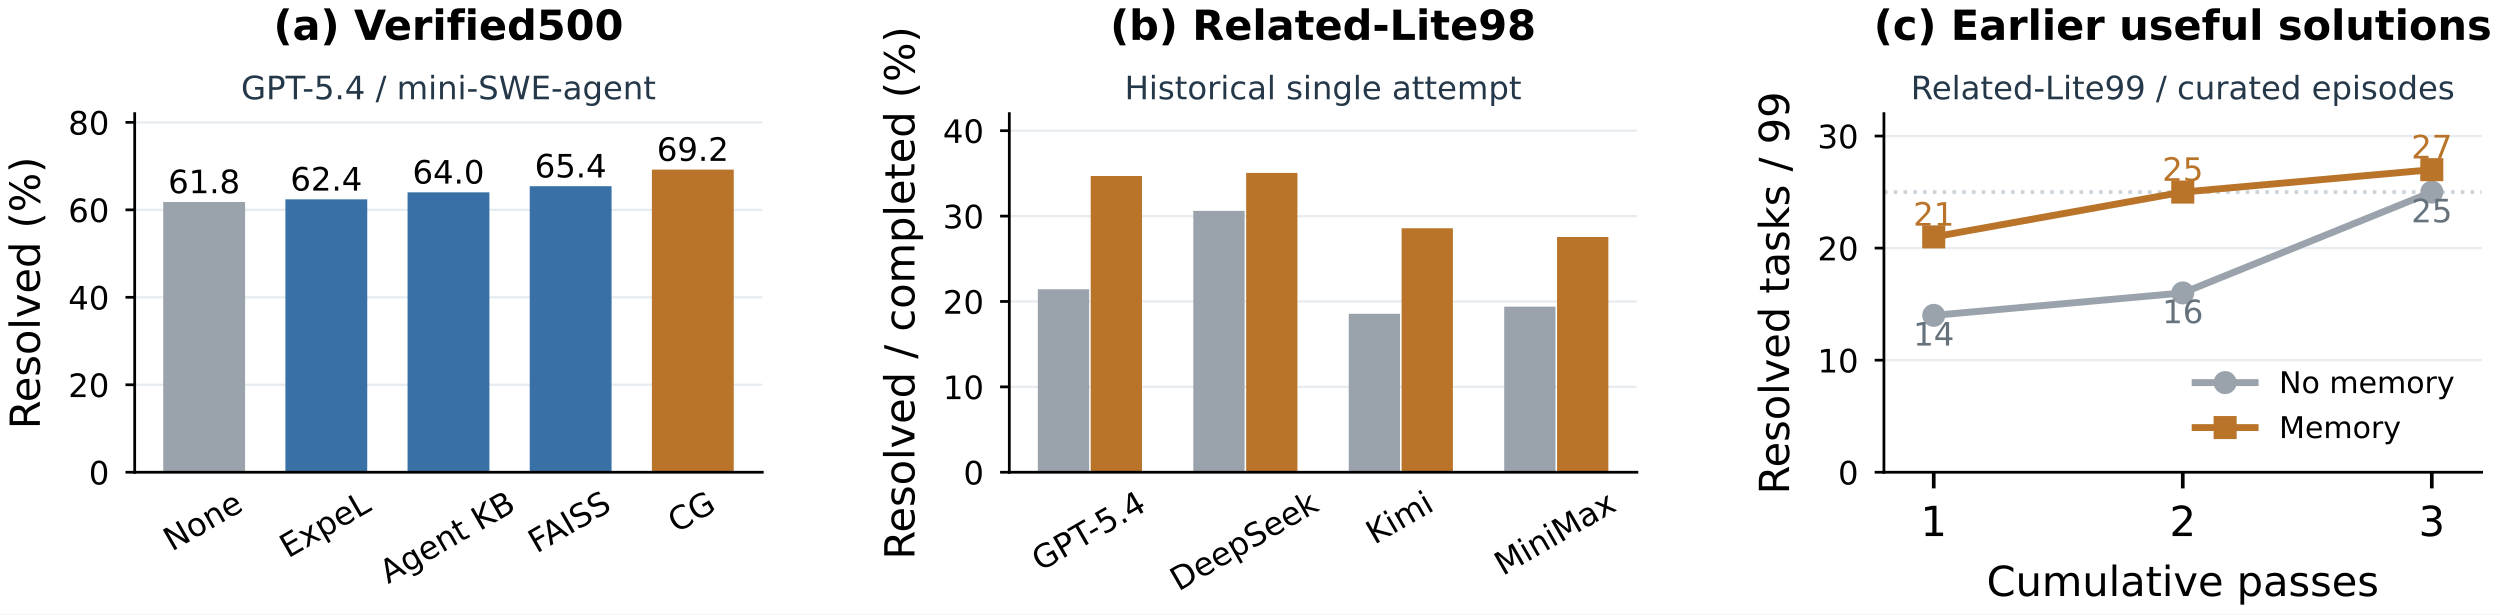
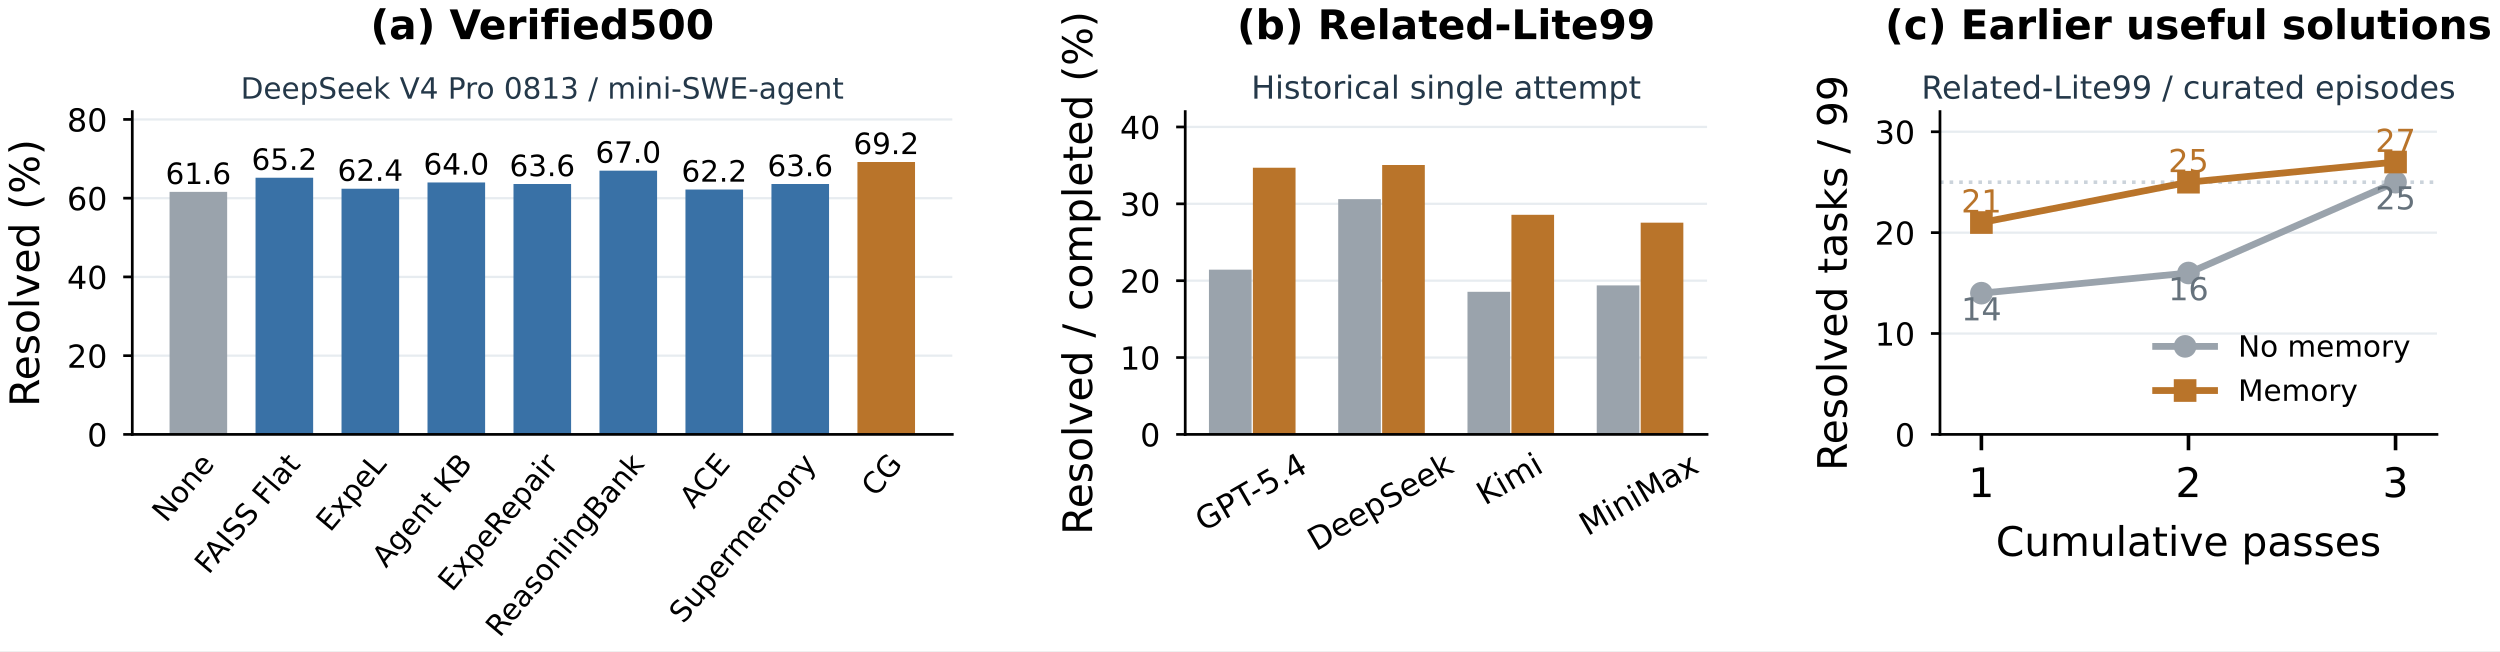
- <svg xmlns="http://www.w3.org/2000/svg" xmlns:xlink="http://www.w3.org/1999/xlink" width="542.092pt" height="133.199pt" viewBox="0 0 542.092 133.199" version="1.1">
+ <svg xmlns="http://www.w3.org/2000/svg" xmlns:xlink="http://www.w3.org/1999/xlink" width="552.022pt" height="143.752pt" viewBox="0 0 552.022 143.752" version="1.1">
  <defs>
    <style type="text/css">*{stroke-linejoin: round; stroke-linecap: butt}</style>
  </defs>
  <g id="figure_1">
    <g id="patch_1">
-       <path d="M 0 133.199  L 542.092 133.199  L 542.092 0  L 0 0  z " style="fill: #ffffff" />
+       <path d="M 0 143.752 L 552.022 143.752 L 552.022 0 L 0 0 z " style="fill: #ffffff" />
    </g>
    <g id="axes_1">
      <g id="patch_2">
-         <path d="M 29.208 102.399  L 165.288 102.399  L 165.288 24.639  L 29.208 24.639  z " style="fill: #ffffff" />
+         <path d="M 29.208 95.919 L 210.277 95.919 L 210.277 24.639 L 29.208 24.639 z " style="fill: #ffffff" />
      </g>
      <g id="matplotlib.axis_1">
        <g id="xtick_1">
          <g id="line2d_1" />
          <g id="text_1">
-             <text style="font-size: 7px; font-family: 'DejaVu Sans'" transform="translate(37.26874 119.6361) rotate(-30)">None</text>
+             <text style="font-size: 6.5px; font-family: 'DejaVu Sans'; text-anchor: end" x="47.582" y="102.593" transform="rotate(-50 47.58202 102.593)">None</text>
          </g>
        </g>
        <g id="xtick_2">
          <g id="line2d_2" />
          <g id="text_2">
-             <text style="font-size: 7px; font-family: 'DejaVu Sans'" transform="translate(62.4797 121.1133) rotate(-30)">ExpeL</text>
+             <text style="font-size: 6.5px; font-family: 'DejaVu Sans'; text-anchor: end" x="66.568" y="102.593" transform="rotate(-50 66.56838 102.5933)">FAISS Flat</text>
          </g>
        </g>
        <g id="xtick_3">
          <g id="line2d_3" />
          <g id="text_3">
-             <text style="font-size: 7px; font-family: 'DejaVu Sans'" transform="translate(84.1547 126.6733) rotate(-30)">Agent KB</text>
+             <text style="font-size: 6.5px; font-family: 'DejaVu Sans'; text-anchor: end" x="85.554" y="102.593" transform="rotate(-50 85.55397 102.593)">ExpeL</text>
          </g>
        </g>
        <g id="xtick_4">
          <g id="line2d_4" />
          <g id="text_4">
-             <text style="font-size: 7px; font-family: 'DejaVu Sans'" transform="translate(116.366 120.0671) rotate(-30)">FAISS</text>
+             <text style="font-size: 6.5px; font-family: 'DejaVu Sans'; text-anchor: end" x="104.54" y="102.593" transform="rotate(-50 104.5399 102.593)">Agent KB</text>
          </g>
        </g>
        <g id="xtick_5">
          <g id="line2d_5" />
          <g id="text_5">
-             <text style="font-size: 7px; font-family: 'DejaVu Sans'" transform="translate(146.6725 115.6604) rotate(-30)">CG</text>
+             <text style="font-size: 6.5px; font-family: 'DejaVu Sans'; text-anchor: end" x="123.526" y="102.593" transform="rotate(-50 123.5263 102.5933)">ExpeRepair</text>
+           </g>
+         </g>
+         <g id="xtick_6">
+           <g id="line2d_6" />
+           <g id="text_6">
+             <text style="font-size: 6.5px; font-family: 'DejaVu Sans'; text-anchor: end" x="142.512" y="102.593" transform="rotate(-50 142.5123 102.5933)">ReasoningBank</text>
+           </g>
+         </g>
+         <g id="xtick_7">
+           <g id="line2d_7" />
+           <g id="text_7">
+             <text style="font-size: 6.5px; font-family: 'DejaVu Sans'; text-anchor: end" x="161.498" y="102.593" transform="rotate(-50 161.4979 102.593)">ACE</text>
+           </g>
+         </g>
+         <g id="xtick_8">
+           <g id="line2d_8" />
+           <g id="text_8">
+             <text style="font-size: 6.5px; font-family: 'DejaVu Sans'; text-anchor: end" x="180.484" y="102.593" transform="rotate(-50 180.4838 102.593)">Supermemory</text>
+           </g>
+         </g>
+         <g id="xtick_9">
+           <g id="line2d_9" />
+           <g id="text_9">
+             <text style="font-size: 6.5px; font-family: 'DejaVu Sans'; text-anchor: end" x="199.47" y="102.593" transform="rotate(-50 199.4698 102.593)">CG</text>
          </g>
        </g>
      </g>
      <g id="matplotlib.axis_2">
        <g id="ytick_1">
-           <g id="line2d_6">
-             <path d="M 29.208 102.399  L 165.288 102.399  " clip-path="url(#p8de92231db)" style="fill: none; stroke: #e7ecf0; stroke-width: 0.5; stroke-linecap: square" />
-           </g>
-           <g id="line2d_7">
+           <g id="line2d_10">
+             <path d="M 29.208 95.919 L 210.277 95.919 " clip-path="url(#pbbd4549063)" style="fill: none; stroke: #e7ecf0; stroke-width: 0.5; stroke-linecap: square" />
+           </g>
+           <g id="line2d_11">
            <defs>
-               <path id="m5f942a6360" d="M 0 0  L -2 0  " style="stroke: #000000; stroke-width: 0.6" />
+               <path id="m89f60341a4" d="M 0 0 L -2 0 " style="stroke: #000000; stroke-width: 0.6" />
            </defs>
            <g>
-               <use xlink:href="#m5f942a6360" x="29.208" y="102.399" style="stroke: #000000; stroke-width: 0.6" />
-             </g>
-           </g>
-           <g id="text_6">
-             <text style="font-size: 7px; font-family: 'DejaVu Sans'; text-anchor: end" x="23.708" y="105.058" transform="rotate(-0 23.7082 105.0578)">0</text>
+               <use xlink:href="#m89f60341a4" x="29.208" y="95.919" style="stroke: #000000; stroke-width: 0.6" />
+             </g>
+           </g>
+           <g id="text_10">
+             <text style="font-size: 7px; font-family: 'DejaVu Sans'; text-anchor: end" x="23.708" y="98.578" transform="rotate(-0 23.7082 98.57777)">0</text>
          </g>
        </g>
        <g id="ytick_2">
-           <g id="line2d_8">
-             <path d="M 29.208 83.433  L 165.288 83.433  " clip-path="url(#p8de92231db)" style="fill: none; stroke: #e7ecf0; stroke-width: 0.5; stroke-linecap: square" />
-           </g>
-           <g id="line2d_9">
-             <g>
-               <use xlink:href="#m5f942a6360" x="29.208" y="83.433" style="stroke: #000000; stroke-width: 0.6" />
-             </g>
-           </g>
-           <g id="text_7">
-             <text style="font-size: 7px; font-family: 'DejaVu Sans'; text-anchor: end" x="23.708" y="86.092" transform="rotate(-0 23.7082 86.09192)">20</text>
+           <g id="line2d_12">
+             <path d="M 29.208 78.533 L 210.277 78.533 " clip-path="url(#pbbd4549063)" style="fill: none; stroke: #e7ecf0; stroke-width: 0.5; stroke-linecap: square" />
+           </g>
+           <g id="line2d_13">
+             <g>
+               <use xlink:href="#m89f60341a4" x="29.208" y="78.533" style="stroke: #000000; stroke-width: 0.6" />
+             </g>
+           </g>
+           <g id="text_11">
+             <text style="font-size: 7px; font-family: 'DejaVu Sans'; text-anchor: end" x="23.708" y="81.192" transform="rotate(-0 23.7082 81.19241)">20</text>
          </g>
        </g>
        <g id="ytick_3">
-           <g id="line2d_10">
-             <path d="M 29.208 64.467  L 165.288 64.467  " clip-path="url(#p8de92231db)" style="fill: none; stroke: #e7ecf0; stroke-width: 0.5; stroke-linecap: square" />
-           </g>
-           <g id="line2d_11">
-             <g>
-               <use xlink:href="#m5f942a6360" x="29.208" y="64.467" style="stroke: #000000; stroke-width: 0.6" />
-             </g>
-           </g>
-           <g id="text_8">
-             <text style="font-size: 7px; font-family: 'DejaVu Sans'; text-anchor: end" x="23.708" y="67.126" transform="rotate(-0 23.7082 67.12607)">40</text>
+           <g id="line2d_14">
+             <path d="M 29.208 61.148 L 210.277 61.148 " clip-path="url(#pbbd4549063)" style="fill: none; stroke: #e7ecf0; stroke-width: 0.5; stroke-linecap: square" />
+           </g>
+           <g id="line2d_15">
+             <g>
+               <use xlink:href="#m89f60341a4" x="29.208" y="61.148" style="stroke: #000000; stroke-width: 0.6" />
+             </g>
+           </g>
+           <g id="text_12">
+             <text style="font-size: 7px; font-family: 'DejaVu Sans'; text-anchor: end" x="23.708" y="63.807" transform="rotate(-0 23.7082 63.80704)">40</text>
          </g>
        </g>
        <g id="ytick_4">
-           <g id="line2d_12">
-             <path d="M 29.208 45.501  L 165.288 45.501  " clip-path="url(#p8de92231db)" style="fill: none; stroke: #e7ecf0; stroke-width: 0.5; stroke-linecap: square" />
-           </g>
-           <g id="line2d_13">
-             <g>
-               <use xlink:href="#m5f942a6360" x="29.208" y="45.501" style="stroke: #000000; stroke-width: 0.6" />
-             </g>
-           </g>
-           <g id="text_9">
-             <text style="font-size: 7px; font-family: 'DejaVu Sans'; text-anchor: end" x="23.708" y="48.16" transform="rotate(-0 23.7082 48.16021)">60</text>
+           <g id="line2d_16">
+             <path d="M 29.208 43.762 L 210.277 43.762 " clip-path="url(#pbbd4549063)" style="fill: none; stroke: #e7ecf0; stroke-width: 0.5; stroke-linecap: square" />
+           </g>
+           <g id="line2d_17">
+             <g>
+               <use xlink:href="#m89f60341a4" x="29.208" y="43.762" style="stroke: #000000; stroke-width: 0.6" />
+             </g>
+           </g>
+           <g id="text_13">
+             <text style="font-size: 7px; font-family: 'DejaVu Sans'; text-anchor: end" x="23.708" y="46.422" transform="rotate(-0 23.7082 46.42168)">60</text>
          </g>
        </g>
        <g id="ytick_5">
-           <g id="line2d_14">
-             <path d="M 29.208 26.535  L 165.288 26.535  " clip-path="url(#p8de92231db)" style="fill: none; stroke: #e7ecf0; stroke-width: 0.5; stroke-linecap: square" />
-           </g>
-           <g id="line2d_15">
-             <g>
-               <use xlink:href="#m5f942a6360" x="29.208" y="26.535" style="stroke: #000000; stroke-width: 0.6" />
-             </g>
-           </g>
-           <g id="text_10">
-             <text style="font-size: 7px; font-family: 'DejaVu Sans'; text-anchor: end" x="23.708" y="29.194" transform="rotate(-0 23.7082 29.19436)">80</text>
-           </g>
-         </g>
-         <g id="text_11">
-           <text style="font-size: 9px; font-family: 'DejaVu Sans'; text-anchor: middle" x="8.639" y="63.519" transform="rotate(-90 8.638594 63.51859)">Resolved (%)</text>
+           <g id="line2d_18">
+             <path d="M 29.208 26.377 L 210.277 26.377 " clip-path="url(#pbbd4549063)" style="fill: none; stroke: #e7ecf0; stroke-width: 0.5; stroke-linecap: square" />
+           </g>
+           <g id="line2d_19">
+             <g>
+               <use xlink:href="#m89f60341a4" x="29.208" y="26.377" style="stroke: #000000; stroke-width: 0.6" />
+             </g>
+           </g>
+           <g id="text_14">
+             <text style="font-size: 7px; font-family: 'DejaVu Sans'; text-anchor: end" x="23.708" y="29.036" transform="rotate(-0 23.7082 29.03631)">80</text>
+           </g>
+         </g>
+         <g id="text_15">
+           <text style="font-size: 9px; font-family: 'DejaVu Sans'; text-anchor: middle" x="8.639" y="60.279" transform="rotate(-90 8.638594 60.27859)">Resolved (%)</text>
        </g>
      </g>
      <g id="patch_3">
-         <path d="M 35.394 102.399  L 53.142 102.399  L 53.142 43.794  L 35.394 43.794  z " clip-path="url(#p8de92231db)" style="fill: #9aa3ac" />
+         <path d="M 37.439 95.919 L 50.159 95.919 L 50.159 42.372 L 37.439 42.372 z " clip-path="url(#pbbd4549063)" style="fill: #9aa3ac" />
      </g>
      <g id="patch_4">
-         <path d="M 61.884 102.399  L 79.632 102.399  L 79.632 43.225  L 61.884 43.225  z " clip-path="url(#p8de92231db)" style="fill: #3971a6" />
+         <path d="M 56.425 95.919 L 69.145 95.919 L 69.145 39.242 L 56.425 39.242 z " clip-path="url(#pbbd4549063)" style="fill: #3971a6" />
      </g>
      <g id="patch_5">
-         <path d="M 88.374 102.399  L 106.122 102.399  L 106.122 41.708  L 88.374 41.708  z " clip-path="url(#p8de92231db)" style="fill: #3971a6" />
+         <path d="M 75.411 95.919 L 88.131 95.919 L 88.131 41.676 L 75.411 41.676 z " clip-path="url(#pbbd4549063)" style="fill: #3971a6" />
      </g>
      <g id="patch_6">
-         <path d="M 114.864 102.399  L 132.613 102.399  L 132.613 40.38  L 114.864 40.38  z " clip-path="url(#p8de92231db)" style="fill: #3971a6" />
+         <path d="M 94.397 95.919 L 107.117 95.919 L 107.117 40.285 L 94.397 40.285 z " clip-path="url(#pbbd4549063)" style="fill: #3971a6" />
      </g>
      <g id="patch_7">
-         <path d="M 141.354 102.399  L 159.103 102.399  L 159.103 36.777  L 141.354 36.777  z " clip-path="url(#p8de92231db)" style="fill: #b9742a" />
+         <path d="M 113.383 95.919 L 126.103 95.919 L 126.103 40.633 L 113.383 40.633 z " clip-path="url(#pbbd4549063)" style="fill: #3971a6" />
      </g>
      <g id="patch_8">
-         <path d="M 29.208 102.399  L 29.208 24.639  " style="fill: none; stroke: #000000; stroke-width: 0.6; stroke-linejoin: miter; stroke-linecap: square" />
+         <path d="M 132.368 95.919 L 145.089 95.919 L 145.089 37.678 L 132.368 37.678 z " clip-path="url(#pbbd4549063)" style="fill: #3971a6" />
      </g>
      <g id="patch_9">
-         <path d="M 29.208 102.399  L 165.288 102.399  " style="fill: none; stroke: #000000; stroke-width: 0.6; stroke-linejoin: miter; stroke-linecap: square" />
-       </g>
-       <g id="text_12">
-         <text style="font-size: 7px; font-family: 'DejaVu Sans'; text-anchor: middle" x="44.268" y="41.898" transform="rotate(-0 44.26786 41.89752)">61.8</text>
-       </g>
-       <g id="text_13">
-         <text style="font-size: 7px; font-family: 'DejaVu Sans'; text-anchor: middle" x="70.758" y="41.329" transform="rotate(-0 70.75803 41.32854)">62.4</text>
-       </g>
-       <g id="text_14">
-         <text style="font-size: 7px; font-family: 'DejaVu Sans'; text-anchor: middle" x="97.248" y="39.811" transform="rotate(-0 97.2482 39.81128)">64.0</text>
-       </g>
-       <g id="text_15">
-         <text style="font-size: 7px; font-family: 'DejaVu Sans'; text-anchor: middle" x="123.738" y="38.484" transform="rotate(-0 123.7384 38.48367)">65.4</text>
+         <path d="M 151.354 95.919 L 164.075 95.919 L 164.075 41.85 L 151.354 41.85 z " clip-path="url(#pbbd4549063)" style="fill: #3971a6" />
+       </g>
+       <g id="patch_10">
+         <path d="M 170.34 95.919 L 183.061 95.919 L 183.061 40.633 L 170.34 40.633 z " clip-path="url(#pbbd4549063)" style="fill: #3971a6" />
+       </g>
+       <g id="patch_11">
+         <path d="M 189.326 95.919 L 202.047 95.919 L 202.047 35.765 L 189.326 35.765 z " clip-path="url(#pbbd4549063)" style="fill: #b9742a" />
+       </g>
+       <g id="patch_12">
+         <path d="M 29.208 95.919 L 29.208 24.639 " style="fill: none; stroke: #000000; stroke-width: 0.6; stroke-linejoin: miter; stroke-linecap: square" />
+       </g>
+       <g id="patch_13">
+         <path d="M 29.208 95.919 L 210.277 95.919 " style="fill: none; stroke: #000000; stroke-width: 0.6; stroke-linejoin: miter; stroke-linecap: square" />
      </g>
      <g id="text_16">
-         <text style="font-size: 7px; font-family: 'DejaVu Sans'; text-anchor: middle" x="150.229" y="34.88" transform="rotate(-0 150.2285 34.88016)">69.2</text>
+         <text style="font-size: 6.5px; font-family: 'DejaVu Sans'; text-anchor: middle" x="43.799" y="40.633" transform="rotate(-0 43.79892 40.63313)">61.6</text>
      </g>
      <g id="text_17">
-         <text style="font-size: 7px; font-family: 'DejaVu Sans'; text-anchor: middle; fill: #243849" x="97.248" y="21.528" transform="rotate(-0 97.2482 21.52819)">GPT-5.4 / mini-SWE-agent</text>
+         <text style="font-size: 6.5px; font-family: 'DejaVu Sans'; text-anchor: middle" x="62.785" y="37.504" transform="rotate(-0 62.7849 37.50376)">65.2</text>
      </g>
      <g id="text_18">
-         <text style="font-weight: 700; font-size: 9px; font-family: 'DejaVu Sans'; text-anchor: middle" x="97.248" y="8.639" transform="rotate(-0 97.2482 8.638594)">(a) Verified500</text>
+         <text style="font-size: 6.5px; font-family: 'DejaVu Sans'; text-anchor: middle" x="81.771" y="39.938" transform="rotate(-0 81.77087 39.93772)">62.4</text>
+       </g>
+       <g id="text_19">
+         <text style="font-size: 6.5px; font-family: 'DejaVu Sans'; text-anchor: middle" x="100.757" y="38.547" transform="rotate(-0 100.7568 38.54689)">64.0</text>
+       </g>
+       <g id="text_20">
+         <text style="font-size: 6.5px; font-family: 'DejaVu Sans'; text-anchor: middle" x="119.743" y="38.895" transform="rotate(-0 119.7428 38.89459)">63.6</text>
+       </g>
+       <g id="text_21">
+         <text style="font-size: 6.5px; font-family: 'DejaVu Sans'; text-anchor: middle" x="138.729" y="35.939" transform="rotate(-0 138.7288 35.93908)">67.0</text>
+       </g>
+       <g id="text_22">
+         <text style="font-size: 6.5px; font-family: 'DejaVu Sans'; text-anchor: middle" x="157.715" y="40.112" transform="rotate(-0 157.7148 40.11157)">62.2</text>
+       </g>
+       <g id="text_23">
+         <text style="font-size: 6.5px; font-family: 'DejaVu Sans'; text-anchor: middle" x="176.701" y="38.895" transform="rotate(-0 176.7007 38.89459)">63.6</text>
+       </g>
+       <g id="text_24">
+         <text style="font-size: 6.5px; font-family: 'DejaVu Sans'; text-anchor: middle" x="195.687" y="34.027" transform="rotate(-0 195.6867 34.02669)">69.2</text>
+       </g>
+       <g id="text_25">
+         <text style="font-size: 6.5px; font-family: 'DejaVu Sans'; text-anchor: middle; fill: #243849" x="119.743" y="21.787" transform="rotate(-0 119.7428 21.78739)">DeepSeek V4 Pro 0813 / mini-SWE-agent</text>
+       </g>
+       <g id="text_26">
+         <text style="font-weight: 700; font-size: 9px; font-family: 'DejaVu Sans'; text-anchor: middle" x="119.743" y="8.639" transform="rotate(-0 119.7428 8.638594)">(a) Verified500</text>
      </g>
    </g>
    <g id="axes_2">
-       <g id="patch_10">
-         <path d="M 218.856 102.399  L 354.936 102.399  L 354.936 24.639  L 218.856 24.639  z " style="fill: #ffffff" />
+       <g id="patch_14">
+         <path d="M 261.708 95.919 L 376.934 95.919 L 376.934 24.639 L 261.708 24.639 z " style="fill: #ffffff" />
      </g>
      <g id="matplotlib.axis_3">
-         <g id="xtick_6">
-           <g id="line2d_16" />
-           <g id="text_19">
-             <text style="font-size: 7px; font-family: 'DejaVu Sans'" transform="translate(225.5795 123.9723) rotate(-30)">GPT-5.4</text>
-           </g>
-         </g>
-         <g id="xtick_7">
-           <g id="line2d_17" />
-           <g id="text_20">
-             <text style="font-size: 7px; font-family: 'DejaVu Sans'" transform="translate(255.5535 128.2849) rotate(-30)">DeepSeek</text>
-           </g>
-         </g>
-         <g id="xtick_8">
-           <g id="line2d_18" />
-           <g id="text_21">
-             <text style="font-size: 7px; font-family: 'DejaVu Sans'" transform="translate(298.0353 118.154) rotate(-30)">Kimi</text>
-           </g>
-         </g>
-         <g id="xtick_9">
-           <g id="line2d_19" />
-           <g id="text_22">
-             <text style="font-size: 7px; font-family: 'DejaVu Sans'" transform="translate(325.8807 124.9238) rotate(-30)">MiniMax</text>
+         <g id="xtick_10">
+           <g id="line2d_20" />
+           <g id="text_27">
+             <text style="font-size: 7px; font-family: 'DejaVu Sans'" transform="translate(265.7533 117.4923) rotate(-30)">GPT-5.4</text>
+           </g>
+         </g>
+         <g id="xtick_11">
+           <g id="line2d_21" />
+           <g id="text_28">
+             <text style="font-size: 7px; font-family: 'DejaVu Sans'" transform="translate(290.5615 121.8049) rotate(-30)">DeepSeek</text>
+           </g>
+         </g>
+         <g id="xtick_12">
+           <g id="line2d_22" />
+           <g id="text_29">
+             <text style="font-size: 7px; font-family: 'DejaVu Sans'" transform="translate(327.8775 111.674) rotate(-30)">Kimi</text>
+           </g>
+         </g>
+         <g id="xtick_13">
+           <g id="line2d_23" />
+           <g id="text_30">
+             <text style="font-size: 7px; font-family: 'DejaVu Sans'" transform="translate(350.5572 118.4438) rotate(-30)">MiniMax</text>
          </g>
        </g>
      </g>
      <g id="matplotlib.axis_4">
        <g id="ytick_6">
-           <g id="line2d_20">
-             <path d="M 218.856 102.399  L 354.936 102.399  " clip-path="url(#p80eb0c3687)" style="fill: none; stroke: #e7ecf0; stroke-width: 0.5; stroke-linecap: square" />
-           </g>
-           <g id="line2d_21">
-             <g>
-               <use xlink:href="#m5f942a6360" x="218.856" y="102.399" style="stroke: #000000; stroke-width: 0.6" />
-             </g>
-           </g>
-           <g id="text_23">
-             <text style="font-size: 7px; font-family: 'DejaVu Sans'; text-anchor: end" x="213.356" y="105.058" transform="rotate(-0 213.3562 105.0578)">0</text>
+           <g id="line2d_24">
+             <path d="M 261.708 95.919 L 376.934 95.919 " clip-path="url(#p09d62d4a76)" style="fill: none; stroke: #e7ecf0; stroke-width: 0.5; stroke-linecap: square" />
+           </g>
+           <g id="line2d_25">
+             <g>
+               <use xlink:href="#m89f60341a4" x="261.708" y="95.919" style="stroke: #000000; stroke-width: 0.6" />
+             </g>
+           </g>
+           <g id="text_31">
+             <text style="font-size: 7px; font-family: 'DejaVu Sans'; text-anchor: end" x="256.208" y="98.578" transform="rotate(-0 256.2084 98.57777)">0</text>
          </g>
        </g>
        <g id="ytick_7">
-           <g id="line2d_22">
-             <path d="M 218.856 83.884  L 354.936 83.884  " clip-path="url(#p80eb0c3687)" style="fill: none; stroke: #e7ecf0; stroke-width: 0.5; stroke-linecap: square" />
-           </g>
-           <g id="line2d_23">
-             <g>
-               <use xlink:href="#m5f942a6360" x="218.856" y="83.884" style="stroke: #000000; stroke-width: 0.6" />
-             </g>
-           </g>
-           <g id="text_24">
-             <text style="font-size: 7px; font-family: 'DejaVu Sans'; text-anchor: end" x="213.356" y="86.543" transform="rotate(-0 213.3562 86.54349)">10</text>
+           <g id="line2d_26">
+             <path d="M 261.708 78.947 L 376.934 78.947 " clip-path="url(#p09d62d4a76)" style="fill: none; stroke: #e7ecf0; stroke-width: 0.5; stroke-linecap: square" />
+           </g>
+           <g id="line2d_27">
+             <g>
+               <use xlink:href="#m89f60341a4" x="261.708" y="78.947" style="stroke: #000000; stroke-width: 0.6" />
+             </g>
+           </g>
+           <g id="text_32">
+             <text style="font-size: 7px; font-family: 'DejaVu Sans'; text-anchor: end" x="256.208" y="81.606" transform="rotate(-0 256.2084 81.60635)">10</text>
          </g>
        </g>
        <g id="ytick_8">
-           <g id="line2d_24">
-             <path d="M 218.856 65.37  L 354.936 65.37  " clip-path="url(#p80eb0c3687)" style="fill: none; stroke: #e7ecf0; stroke-width: 0.5; stroke-linecap: square" />
-           </g>
-           <g id="line2d_25">
-             <g>
-               <use xlink:href="#m5f942a6360" x="218.856" y="65.37" style="stroke: #000000; stroke-width: 0.6" />
-             </g>
-           </g>
-           <g id="text_25">
-             <text style="font-size: 7px; font-family: 'DejaVu Sans'; text-anchor: end" x="213.356" y="68.029" transform="rotate(-0 213.3562 68.0292)">20</text>
+           <g id="line2d_28">
+             <path d="M 261.708 61.976 L 376.934 61.976 " clip-path="url(#p09d62d4a76)" style="fill: none; stroke: #e7ecf0; stroke-width: 0.5; stroke-linecap: square" />
+           </g>
+           <g id="line2d_29">
+             <g>
+               <use xlink:href="#m89f60341a4" x="261.708" y="61.976" style="stroke: #000000; stroke-width: 0.6" />
+             </g>
+           </g>
+           <g id="text_33">
+             <text style="font-size: 7px; font-family: 'DejaVu Sans'; text-anchor: end" x="256.208" y="64.635" transform="rotate(-0 256.2084 64.63492)">20</text>
          </g>
        </g>
        <g id="ytick_9">
-           <g id="line2d_26">
-             <path d="M 218.856 46.856  L 354.936 46.856  " clip-path="url(#p80eb0c3687)" style="fill: none; stroke: #e7ecf0; stroke-width: 0.5; stroke-linecap: square" />
-           </g>
-           <g id="line2d_27">
-             <g>
-               <use xlink:href="#m5f942a6360" x="218.856" y="46.856" style="stroke: #000000; stroke-width: 0.6" />
-             </g>
-           </g>
-           <g id="text_26">
-             <text style="font-size: 7px; font-family: 'DejaVu Sans'; text-anchor: end" x="213.356" y="49.515" transform="rotate(-0 213.3562 49.51492)">30</text>
+           <g id="line2d_30">
+             <path d="M 261.708 45.004 L 376.934 45.004 " clip-path="url(#p09d62d4a76)" style="fill: none; stroke: #e7ecf0; stroke-width: 0.5; stroke-linecap: square" />
+           </g>
+           <g id="line2d_31">
+             <g>
+               <use xlink:href="#m89f60341a4" x="261.708" y="45.004" style="stroke: #000000; stroke-width: 0.6" />
+             </g>
+           </g>
+           <g id="text_34">
+             <text style="font-size: 7px; font-family: 'DejaVu Sans'; text-anchor: end" x="256.208" y="47.663" transform="rotate(-0 256.2084 47.66349)">30</text>
          </g>
        </g>
        <g id="ytick_10">
-           <g id="line2d_28">
-             <path d="M 218.856 28.341  L 354.936 28.341  " clip-path="url(#p80eb0c3687)" style="fill: none; stroke: #e7ecf0; stroke-width: 0.5; stroke-linecap: square" />
-           </g>
-           <g id="line2d_29">
-             <g>
-               <use xlink:href="#m5f942a6360" x="218.856" y="28.341" style="stroke: #000000; stroke-width: 0.6" />
-             </g>
-           </g>
-           <g id="text_27">
-             <text style="font-size: 7px; font-family: 'DejaVu Sans'; text-anchor: end" x="213.356" y="31.001" transform="rotate(-0 213.3562 31.00063)">40</text>
-           </g>
-         </g>
-         <g id="text_28">
-           <text style="font-size: 9px; font-family: 'DejaVu Sans'; text-anchor: middle" x="198.287" y="63.519" transform="rotate(-90 198.2866 63.51859)">Resolved / completed (%)</text>
-         </g>
-       </g>
-       <g id="patch_11">
-         <path d="M 225.042 102.399  L 236.165 102.399  L 236.165 62.725  L 225.042 62.725  z " clip-path="url(#p80eb0c3687)" style="fill: #9aa3ac" />
-       </g>
-       <g id="patch_12">
-         <path d="M 258.75 102.399  L 269.874 102.399  L 269.874 45.722  L 258.75 45.722  z " clip-path="url(#p80eb0c3687)" style="fill: #9aa3ac" />
-       </g>
-       <g id="patch_13">
-         <path d="M 292.458 102.399  L 303.582 102.399  L 303.582 68.042  L 292.458 68.042  z " clip-path="url(#p80eb0c3687)" style="fill: #9aa3ac" />
-       </g>
-       <g id="patch_14">
-         <path d="M 326.166 102.399  L 337.29 102.399  L 337.29 66.504  L 326.166 66.504  z " clip-path="url(#p80eb0c3687)" style="fill: #9aa3ac" />
+           <g id="line2d_32">
+             <path d="M 261.708 28.033 L 376.934 28.033 " clip-path="url(#p09d62d4a76)" style="fill: none; stroke: #e7ecf0; stroke-width: 0.5; stroke-linecap: square" />
+           </g>
+           <g id="line2d_33">
+             <g>
+               <use xlink:href="#m89f60341a4" x="261.708" y="28.033" style="stroke: #000000; stroke-width: 0.6" />
+             </g>
+           </g>
+           <g id="text_35">
+             <text style="font-size: 7px; font-family: 'DejaVu Sans'; text-anchor: end" x="256.208" y="30.692" transform="rotate(-0 256.2084 30.69206)">40</text>
+           </g>
+         </g>
+         <g id="text_36">
+           <text style="font-size: 9px; font-family: 'DejaVu Sans'; text-anchor: middle" x="241.139" y="60.279" transform="rotate(-90 241.1388 60.27859)">Resolved / completed (%)</text>
+         </g>
      </g>
      <g id="patch_15">
-         <path d="M 236.502 102.399  L 247.626 102.399  L 247.626 38.165  L 236.502 38.165  z " clip-path="url(#p80eb0c3687)" style="fill: #b9742a" />
+         <path d="M 266.946 95.919 L 276.365 95.919 L 276.365 59.551 L 266.946 59.551 z " clip-path="url(#p09d62d4a76)" style="fill: #9aa3ac" />
      </g>
      <g id="patch_16">
-         <path d="M 270.211 102.399  L 281.334 102.399  L 281.334 37.503  L 270.211 37.503  z " clip-path="url(#p80eb0c3687)" style="fill: #b9742a" />
+         <path d="M 295.488 95.919 L 304.907 95.919 L 304.907 43.965 L 295.488 43.965 z " clip-path="url(#p09d62d4a76)" style="fill: #9aa3ac" />
      </g>
      <g id="patch_17">
-         <path d="M 303.919 102.399  L 315.043 102.399  L 315.043 49.501  L 303.919 49.501  z " clip-path="url(#p80eb0c3687)" style="fill: #b9742a" />
+         <path d="M 324.031 95.919 L 333.45 95.919 L 333.45 64.425 L 324.031 64.425 z " clip-path="url(#p09d62d4a76)" style="fill: #9aa3ac" />
      </g>
      <g id="patch_18">
-         <path d="M 337.627 102.399  L 348.751 102.399  L 348.751 51.39  L 337.627 51.39  z " clip-path="url(#p80eb0c3687)" style="fill: #b9742a" />
+         <path d="M 352.573 95.919 L 361.992 95.919 L 361.992 63.015 L 352.573 63.015 z " clip-path="url(#p09d62d4a76)" style="fill: #9aa3ac" />
      </g>
      <g id="patch_19">
-         <path d="M 218.856 102.399  L 218.856 24.639  " style="fill: none; stroke: #000000; stroke-width: 0.6; stroke-linejoin: miter; stroke-linecap: square" />
+         <path d="M 276.65 95.919 L 286.069 95.919 L 286.069 37.038 L 276.65 37.038 z " clip-path="url(#p09d62d4a76)" style="fill: #b9742a" />
      </g>
      <g id="patch_20">
-         <path d="M 218.856 102.399  L 354.936 102.399  " style="fill: none; stroke: #000000; stroke-width: 0.6; stroke-linejoin: miter; stroke-linecap: square" />
-       </g>
-       <g id="text_29">
-         <text style="font-size: 7px; font-family: 'DejaVu Sans'; text-anchor: middle; fill: #243849" x="286.896" y="21.528" transform="rotate(-0 286.8962 21.52819)">Historical single attempt</text>
-       </g>
-       <g id="text_30">
-         <text style="font-weight: 700; font-size: 9px; font-family: 'DejaVu Sans'; text-anchor: middle" x="286.896" y="8.639" transform="rotate(-0 286.8962 8.638594)">(b) Related-Lite98</text>
+         <path d="M 305.193 95.919 L 314.612 95.919 L 314.612 36.431 L 305.193 36.431 z " clip-path="url(#p09d62d4a76)" style="fill: #b9742a" />
+       </g>
+       <g id="patch_21">
+         <path d="M 333.735 95.919 L 343.154 95.919 L 343.154 47.429 L 333.735 47.429 z " clip-path="url(#p09d62d4a76)" style="fill: #b9742a" />
+       </g>
+       <g id="patch_22">
+         <path d="M 362.278 95.919 L 371.697 95.919 L 371.697 49.161 L 362.278 49.161 z " clip-path="url(#p09d62d4a76)" style="fill: #b9742a" />
+       </g>
+       <g id="patch_23">
+         <path d="M 261.708 95.919 L 261.708 24.639 " style="fill: none; stroke: #000000; stroke-width: 0.6; stroke-linejoin: miter; stroke-linecap: square" />
+       </g>
+       <g id="patch_24">
+         <path d="M 261.708 95.919 L 376.934 95.919 " style="fill: none; stroke: #000000; stroke-width: 0.6; stroke-linejoin: miter; stroke-linecap: square" />
+       </g>
+       <g id="text_37">
+         <text style="font-size: 7px; font-family: 'DejaVu Sans'; text-anchor: middle; fill: #243849" x="319.321" y="21.787" transform="rotate(-0 319.3214 21.78739)">Historical single attempt</text>
+       </g>
+       <g id="text_38">
+         <text style="font-weight: 700; font-size: 9px; font-family: 'DejaVu Sans'; text-anchor: middle" x="319.321" y="8.639" transform="rotate(-0 319.3214 8.638594)">(b) Related-Lite99</text>
      </g>
    </g>
    <g id="axes_3">
-       <g id="patch_21">
-         <path d="M 408.504 102.399  L 538.104 102.399  L 538.104 24.639  L 408.504 24.639  z " style="fill: #ffffff" />
-       </g>
-       <g id="line2d_30">
-         <path d="M 408.504 41.649  L 538.104 41.649  " clip-path="url(#p8735d1ac9c)" style="fill: none; stroke-dasharray: 0.8,1.32; stroke-dashoffset: 0; stroke: #cbd3db; stroke-width: 0.8" />
+       <g id="patch_25">
+         <path d="M 428.365 95.919 L 538.104 95.919 L 538.104 24.639 L 428.365 24.639 z " style="fill: #ffffff" />
+       </g>
+       <g id="line2d_34">
+         <path d="M 428.365 40.231 L 538.104 40.231 " clip-path="url(#p77054eb0fe)" style="fill: none; stroke-dasharray: 0.8,1.32; stroke-dashoffset: 0; stroke: #cbd3db; stroke-width: 0.8" />
      </g>
      <g id="matplotlib.axis_5">
-         <g id="xtick_10">
-           <g id="line2d_31">
+         <g id="xtick_14">
+           <g id="line2d_35">
            <defs>
-               <path id="m17c4cd06f7" d="M 0 0  L 0 3.5  " style="stroke: #000000; stroke-width: 0.8" />
+               <path id="ma97fbe5a9e" d="M 0 0 L 0 3.5 " style="stroke: #000000; stroke-width: 0.8" />
            </defs>
            <g>
-               <use xlink:href="#m17c4cd06f7" x="419.304" y="102.399" style="stroke: #000000; stroke-width: 0.8" />
-             </g>
-           </g>
-           <g id="text_31">
-             <text style="font-size: 9px; font-family: 'DejaVu Sans'; text-anchor: middle" x="419.304" y="116.236" transform="rotate(-0 419.3042 116.2365)">1</text>
-           </g>
-         </g>
-         <g id="xtick_11">
-           <g id="line2d_32">
-             <g>
-               <use xlink:href="#m17c4cd06f7" x="473.304" y="102.399" style="stroke: #000000; stroke-width: 0.8" />
-             </g>
-           </g>
-           <g id="text_32">
-             <text style="font-size: 9px; font-family: 'DejaVu Sans'; text-anchor: middle" x="473.304" y="116.236" transform="rotate(-0 473.3042 116.2365)">2</text>
-           </g>
-         </g>
-         <g id="xtick_12">
-           <g id="line2d_33">
-             <g>
-               <use xlink:href="#m17c4cd06f7" x="527.304" y="102.399" style="stroke: #000000; stroke-width: 0.8" />
-             </g>
-           </g>
-           <g id="text_33">
-             <text style="font-size: 9px; font-family: 'DejaVu Sans'; text-anchor: middle" x="527.304" y="116.236" transform="rotate(-0 527.3042 116.2365)">3</text>
-           </g>
-         </g>
-         <g id="text_34">
-           <text style="font-size: 9px; font-family: 'DejaVu Sans'; text-anchor: middle" x="473.304" y="129.237" transform="rotate(-0 473.3042 129.2372)">Cumulative passes</text>
+               <use xlink:href="#ma97fbe5a9e" x="437.51" y="95.919" style="stroke: #000000; stroke-width: 0.8" />
+             </g>
+           </g>
+           <g id="text_39">
+             <text style="font-size: 9px; font-family: 'DejaVu Sans'; text-anchor: middle" x="437.51" y="109.756" transform="rotate(-0 437.5102 109.7565)">1</text>
+           </g>
+         </g>
+         <g id="xtick_15">
+           <g id="line2d_36">
+             <g>
+               <use xlink:href="#ma97fbe5a9e" x="483.235" y="95.919" style="stroke: #000000; stroke-width: 0.8" />
+             </g>
+           </g>
+           <g id="text_40">
+             <text style="font-size: 9px; font-family: 'DejaVu Sans'; text-anchor: middle" x="483.235" y="109.756" transform="rotate(-0 483.2347 109.7565)">2</text>
+           </g>
+         </g>
+         <g id="xtick_16">
+           <g id="line2d_37">
+             <g>
+               <use xlink:href="#ma97fbe5a9e" x="528.959" y="95.919" style="stroke: #000000; stroke-width: 0.8" />
+             </g>
+           </g>
+           <g id="text_41">
+             <text style="font-size: 9px; font-family: 'DejaVu Sans'; text-anchor: middle" x="528.959" y="109.756" transform="rotate(-0 528.9593 109.7565)">3</text>
+           </g>
+         </g>
+         <g id="text_42">
+           <text style="font-size: 9px; font-family: 'DejaVu Sans'; text-anchor: middle" x="483.235" y="122.757" transform="rotate(-0 483.2347 122.7572)">Cumulative passes</text>
        </g>
      </g>
      <g id="matplotlib.axis_6">
        <g id="ytick_11">
-           <g id="line2d_34">
-             <path d="M 408.504 102.399  L 538.104 102.399  " clip-path="url(#p8735d1ac9c)" style="fill: none; stroke: #e7ecf0; stroke-width: 0.5; stroke-linecap: square" />
-           </g>
-           <g id="line2d_35">
-             <g>
-               <use xlink:href="#m5f942a6360" x="408.504" y="102.399" style="stroke: #000000; stroke-width: 0.6" />
-             </g>
-           </g>
-           <g id="text_35">
-             <text style="font-size: 7px; font-family: 'DejaVu Sans'; text-anchor: end" x="403.004" y="105.058" transform="rotate(-0 403.0042 105.0578)">0</text>
+           <g id="line2d_38">
+             <path d="M 428.365 95.919 L 538.104 95.919 " clip-path="url(#p77054eb0fe)" style="fill: none; stroke: #e7ecf0; stroke-width: 0.5; stroke-linecap: square" />
+           </g>
+           <g id="line2d_39">
+             <g>
+               <use xlink:href="#m89f60341a4" x="428.365" y="95.919" style="stroke: #000000; stroke-width: 0.6" />
+             </g>
+           </g>
+           <g id="text_43">
+             <text style="font-size: 7px; font-family: 'DejaVu Sans'; text-anchor: end" x="422.865" y="98.578" transform="rotate(-0 422.8653 98.57777)">0</text>
          </g>
        </g>
        <g id="ytick_12">
-           <g id="line2d_36">
-             <path d="M 408.504 78.099  L 538.104 78.099  " clip-path="url(#p8735d1ac9c)" style="fill: none; stroke: #e7ecf0; stroke-width: 0.5; stroke-linecap: square" />
-           </g>
-           <g id="line2d_37">
-             <g>
-               <use xlink:href="#m5f942a6360" x="408.504" y="78.099" style="stroke: #000000; stroke-width: 0.6" />
-             </g>
-           </g>
-           <g id="text_36">
-             <text style="font-size: 7px; font-family: 'DejaVu Sans'; text-anchor: end" x="403.004" y="80.758" transform="rotate(-0 403.0042 80.75777)">10</text>
+           <g id="line2d_40">
+             <path d="M 428.365 73.644 L 538.104 73.644 " clip-path="url(#p77054eb0fe)" style="fill: none; stroke: #e7ecf0; stroke-width: 0.5; stroke-linecap: square" />
+           </g>
+           <g id="line2d_41">
+             <g>
+               <use xlink:href="#m89f60341a4" x="428.365" y="73.644" style="stroke: #000000; stroke-width: 0.6" />
+             </g>
+           </g>
+           <g id="text_44">
+             <text style="font-size: 7px; font-family: 'DejaVu Sans'; text-anchor: end" x="422.865" y="76.303" transform="rotate(-0 422.8653 76.30277)">10</text>
          </g>
        </g>
        <g id="ytick_13">
-           <g id="line2d_38">
-             <path d="M 408.504 53.799  L 538.104 53.799  " clip-path="url(#p8735d1ac9c)" style="fill: none; stroke: #e7ecf0; stroke-width: 0.5; stroke-linecap: square" />
-           </g>
-           <g id="line2d_39">
-             <g>
-               <use xlink:href="#m5f942a6360" x="408.504" y="53.799" style="stroke: #000000; stroke-width: 0.6" />
-             </g>
-           </g>
-           <g id="text_37">
-             <text style="font-size: 7px; font-family: 'DejaVu Sans'; text-anchor: end" x="403.004" y="56.458" transform="rotate(-0 403.0042 56.45777)">20</text>
+           <g id="line2d_42">
+             <path d="M 428.365 51.369 L 538.104 51.369 " clip-path="url(#p77054eb0fe)" style="fill: none; stroke: #e7ecf0; stroke-width: 0.5; stroke-linecap: square" />
+           </g>
+           <g id="line2d_43">
+             <g>
+               <use xlink:href="#m89f60341a4" x="428.365" y="51.369" style="stroke: #000000; stroke-width: 0.6" />
+             </g>
+           </g>
+           <g id="text_45">
+             <text style="font-size: 7px; font-family: 'DejaVu Sans'; text-anchor: end" x="422.865" y="54.028" transform="rotate(-0 422.8653 54.02777)">20</text>
          </g>
        </g>
        <g id="ytick_14">
-           <g id="line2d_40">
-             <path d="M 408.504 29.499  L 538.104 29.499  " clip-path="url(#p8735d1ac9c)" style="fill: none; stroke: #e7ecf0; stroke-width: 0.5; stroke-linecap: square" />
-           </g>
-           <g id="line2d_41">
-             <g>
-               <use xlink:href="#m5f942a6360" x="408.504" y="29.499" style="stroke: #000000; stroke-width: 0.6" />
-             </g>
-           </g>
-           <g id="text_38">
-             <text style="font-size: 7px; font-family: 'DejaVu Sans'; text-anchor: end" x="403.004" y="32.158" transform="rotate(-0 403.0042 32.15777)">30</text>
-           </g>
-         </g>
-         <g id="text_39">
-           <text style="font-size: 9px; font-family: 'DejaVu Sans'; text-anchor: middle" x="387.935" y="63.519" transform="rotate(-90 387.9346 63.51859)">Resolved tasks / 99</text>
-         </g>
-       </g>
-       <g id="line2d_42">
-         <path d="M 419.304 68.379  L 473.304 63.519  L 527.304 41.649  " clip-path="url(#p8735d1ac9c)" style="fill: none; stroke: #9aa3ac; stroke-width: 1.5; stroke-linecap: square" />
+           <g id="line2d_44">
+             <path d="M 428.365 29.094 L 538.104 29.094 " clip-path="url(#p77054eb0fe)" style="fill: none; stroke: #e7ecf0; stroke-width: 0.5; stroke-linecap: square" />
+           </g>
+           <g id="line2d_45">
+             <g>
+               <use xlink:href="#m89f60341a4" x="428.365" y="29.094" style="stroke: #000000; stroke-width: 0.6" />
+             </g>
+           </g>
+           <g id="text_46">
+             <text style="font-size: 7px; font-family: 'DejaVu Sans'; text-anchor: end" x="422.865" y="31.753" transform="rotate(-0 422.8653 31.75277)">30</text>
+           </g>
+         </g>
+         <g id="text_47">
+           <text style="font-size: 9px; font-family: 'DejaVu Sans'; text-anchor: middle" x="407.796" y="60.279" transform="rotate(-90 407.7957 60.27859)">Resolved tasks / 99</text>
+         </g>
+       </g>
+       <g id="line2d_46">
+         <path d="M 437.51 64.734 L 483.235 60.279 L 528.959 40.231 " clip-path="url(#p77054eb0fe)" style="fill: none; stroke: #9aa3ac; stroke-width: 1.5; stroke-linecap: square" />
        <defs>
-           <path id="mc6e9f7ca41" d="M 0 2  C 0.53 2 1.039 1.789 1.414 1.414  C 1.789 1.039 2 0.53 2 0  C 2 -0.53 1.789 -1.039 1.414 -1.414  C 1.039 -1.789 0.53 -2 0 -2  C -0.53 -2 -1.039 -1.789 -1.414 -1.414  C -1.789 -1.039 -2 -0.53 -2 0  C -2 0.53 -1.789 1.039 -1.414 1.414  C -1.039 1.789 -0.53 2 0 2  z " style="stroke: #9aa3ac" />
+           <path id="md29ebdd568" d="M 0 2 C 0.53 2 1.039 1.789 1.414 1.414 C 1.789 1.039 2 0.53 2 0 C 2 -0.53 1.789 -1.039 1.414 -1.414 C 1.039 -1.789 0.53 -2 0 -2 C -0.53 -2 -1.039 -1.789 -1.414 -1.414 C -1.789 -1.039 -2 -0.53 -2 0 C -2 0.53 -1.789 1.039 -1.414 1.414 C -1.039 1.789 -0.53 2 0 2 z " style="stroke: #9aa3ac" />
        </defs>
-         <g clip-path="url(#p8735d1ac9c)">
-           <use xlink:href="#mc6e9f7ca41" x="419.304" y="68.379" style="fill: #9aa3ac; stroke: #9aa3ac" />
-           <use xlink:href="#mc6e9f7ca41" x="473.304" y="63.519" style="fill: #9aa3ac; stroke: #9aa3ac" />
-           <use xlink:href="#mc6e9f7ca41" x="527.304" y="41.649" style="fill: #9aa3ac; stroke: #9aa3ac" />
-         </g>
-       </g>
-       <g id="line2d_43">
-         <path d="M 419.304 51.369  L 473.304 41.649  L 527.304 36.789  " clip-path="url(#p8735d1ac9c)" style="fill: none; stroke: #b9742a; stroke-width: 1.5; stroke-linecap: square" />
+         <g clip-path="url(#p77054eb0fe)">
+           <use xlink:href="#md29ebdd568" x="437.51" y="64.734" style="fill: #9aa3ac; stroke: #9aa3ac" />
+           <use xlink:href="#md29ebdd568" x="483.235" y="60.279" style="fill: #9aa3ac; stroke: #9aa3ac" />
+           <use xlink:href="#md29ebdd568" x="528.959" y="40.231" style="fill: #9aa3ac; stroke: #9aa3ac" />
+         </g>
+       </g>
+       <g id="line2d_47">
+         <path d="M 437.51 49.141 L 483.235 40.231 L 528.959 35.776 " clip-path="url(#p77054eb0fe)" style="fill: none; stroke: #b9742a; stroke-width: 1.5; stroke-linecap: square" />
        <defs>
-           <path id="m2acd40ee7b" d="M -2 2  L 2 2  L 2 -2  L -2 -2  z " style="stroke: #b9742a; stroke-linejoin: miter" />
+           <path id="md1053db9a3" d="M -2 2 L 2 2 L 2 -2 L -2 -2 z " style="stroke: #b9742a; stroke-linejoin: miter" />
        </defs>
-         <g clip-path="url(#p8735d1ac9c)">
-           <use xlink:href="#m2acd40ee7b" x="419.304" y="51.369" style="fill: #b9742a; stroke: #b9742a; stroke-linejoin: miter" />
-           <use xlink:href="#m2acd40ee7b" x="473.304" y="41.649" style="fill: #b9742a; stroke: #b9742a; stroke-linejoin: miter" />
-           <use xlink:href="#m2acd40ee7b" x="527.304" y="36.789" style="fill: #b9742a; stroke: #b9742a; stroke-linejoin: miter" />
-         </g>
-       </g>
-       <g id="patch_22">
-         <path d="M 408.504 102.399  L 408.504 24.639  " style="fill: none; stroke: #000000; stroke-width: 0.6; stroke-linejoin: miter; stroke-linecap: square" />
-       </g>
-       <g id="patch_23">
-         <path d="M 408.504 102.399  L 538.104 102.399  " style="fill: none; stroke: #000000; stroke-width: 0.6; stroke-linejoin: miter; stroke-linecap: square" />
-       </g>
-       <g id="text_40">
-         <text style="font-size: 7px; font-family: 'DejaVu Sans'; text-anchor: middle; fill: #b9742a" x="419.304" y="48.939" transform="rotate(-0 419.3042 48.93859)">21</text>
-       </g>
-       <g id="text_41">
-         <text style="font-size: 7px; font-family: 'DejaVu Sans'; text-anchor: middle; fill: #b9742a" x="473.304" y="39.219" transform="rotate(-0 473.3042 39.21859)">25</text>
-       </g>
-       <g id="text_42">
-         <text style="font-size: 7px; font-family: 'DejaVu Sans'; text-anchor: middle; fill: #b9742a" x="527.304" y="34.359" transform="rotate(-0 527.3042 34.35859)">27</text>
-       </g>
-       <g id="text_43">
-         <text style="font-size: 7px; font-family: 'DejaVu Sans'; text-anchor: middle; fill: #66727c" x="419.304" y="74.94" transform="rotate(-0 419.3042 74.93959)">14</text>
-       </g>
-       <g id="text_44">
-         <text style="font-size: 7px; font-family: 'DejaVu Sans'; text-anchor: middle; fill: #66727c" x="473.304" y="70.08" transform="rotate(-0 473.3042 70.07959)">16</text>
-       </g>
-       <g id="text_45">
-         <text style="font-size: 7px; font-family: 'DejaVu Sans'; text-anchor: middle; fill: #66727c" x="527.304" y="48.21" transform="rotate(-0 527.3042 48.20959)">25</text>
-       </g>
-       <g id="text_46">
-         <text style="font-size: 7px; font-family: 'DejaVu Sans'; text-anchor: middle; fill: #243849" x="473.304" y="21.528" transform="rotate(-0 473.3042 21.52819)">Related-Lite99 / curated episodes</text>
-       </g>
-       <g id="text_47">
-         <text style="font-weight: 700; font-size: 9px; font-family: 'DejaVu Sans'; text-anchor: middle" x="473.304" y="8.639" transform="rotate(-0 473.3042 8.638594)">(c) Earlier useful solutions</text>
+         <g clip-path="url(#p77054eb0fe)">
+           <use xlink:href="#md1053db9a3" x="437.51" y="49.141" style="fill: #b9742a; stroke: #b9742a; stroke-linejoin: miter" />
+           <use xlink:href="#md1053db9a3" x="483.235" y="40.231" style="fill: #b9742a; stroke: #b9742a; stroke-linejoin: miter" />
+           <use xlink:href="#md1053db9a3" x="528.959" y="35.776" style="fill: #b9742a; stroke: #b9742a; stroke-linejoin: miter" />
+         </g>
+       </g>
+       <g id="patch_26">
+         <path d="M 428.365 95.919 L 428.365 24.639 " style="fill: none; stroke: #000000; stroke-width: 0.6; stroke-linejoin: miter; stroke-linecap: square" />
+       </g>
+       <g id="patch_27">
+         <path d="M 428.365 95.919 L 538.104 95.919 " style="fill: none; stroke: #000000; stroke-width: 0.6; stroke-linejoin: miter; stroke-linecap: square" />
+       </g>
+       <g id="text_48">
+         <text style="font-size: 7px; font-family: 'DejaVu Sans'; text-anchor: middle; fill: #b9742a" x="437.51" y="46.914" transform="rotate(-0 437.5102 46.91359)">21</text>
+       </g>
+       <g id="text_49">
+         <text style="font-size: 7px; font-family: 'DejaVu Sans'; text-anchor: middle; fill: #b9742a" x="483.235" y="38.004" transform="rotate(-0 483.2347 38.00359)">25</text>
+       </g>
+       <g id="text_50">
+         <text style="font-size: 7px; font-family: 'DejaVu Sans'; text-anchor: middle; fill: #b9742a" x="528.959" y="33.549" transform="rotate(-0 528.9593 33.54859)">27</text>
+       </g>
+       <g id="text_51">
+         <text style="font-size: 7px; font-family: 'DejaVu Sans'; text-anchor: middle; fill: #66727c" x="437.51" y="70.748" transform="rotate(-0 437.5102 70.74784)">14</text>
+       </g>
+       <g id="text_52">
+         <text style="font-size: 7px; font-family: 'DejaVu Sans'; text-anchor: middle; fill: #66727c" x="483.235" y="66.293" transform="rotate(-0 483.2347 66.29284)">16</text>
+       </g>
+       <g id="text_53">
+         <text style="font-size: 7px; font-family: 'DejaVu Sans'; text-anchor: middle; fill: #66727c" x="528.959" y="46.245" transform="rotate(-0 528.9593 46.24534)">25</text>
+       </g>
+       <g id="text_54">
+         <text style="font-size: 7px; font-family: 'DejaVu Sans'; text-anchor: middle; fill: #243849" x="483.235" y="21.787" transform="rotate(-0 483.2347 21.78739)">Related-Lite99 / curated episodes</text>
+       </g>
+       <g id="text_55">
+         <text style="font-weight: 700; font-size: 9px; font-family: 'DejaVu Sans'; text-anchor: middle" x="483.235" y="8.639" transform="rotate(-0 483.2347 8.638594)">(c) Earlier useful solutions</text>
      </g>
      <g id="legend_1">
-         <g id="line2d_44">
-           <path d="M 475.99 82.962  L 482.49 82.962  L 488.99 82.962  " style="fill: none; stroke: #9aa3ac; stroke-width: 1.5; stroke-linecap: square" />
+         <g id="line2d_48">
+           <path d="M 475.99 76.482 L 482.49 76.482 L 488.99 76.482 " style="fill: none; stroke: #9aa3ac; stroke-width: 1.5; stroke-linecap: square" />
          <g>
-             <use xlink:href="#mc6e9f7ca41" x="482.49" y="82.962" style="fill: #9aa3ac; stroke: #9aa3ac" />
-           </g>
-         </g>
-         <g id="text_48">
-           <text style="font-size: 6.5px; font-family: 'DejaVu Sans'; text-anchor: start" x="494.19" y="85.237" transform="rotate(-0 494.1896 85.23656)">No memory</text>
-         </g>
-         <g id="line2d_45">
-           <path d="M 475.99 92.712  L 482.49 92.712  L 488.99 92.712  " style="fill: none; stroke: #b9742a; stroke-width: 1.5; stroke-linecap: square" />
+             <use xlink:href="#md29ebdd568" x="482.49" y="76.482" style="fill: #9aa3ac; stroke: #9aa3ac" />
+           </g>
+         </g>
+         <g id="text_56">
+           <text style="font-size: 6.5px; font-family: 'DejaVu Sans'; text-anchor: start" x="494.19" y="78.757" transform="rotate(-0 494.1896 78.75656)">No memory</text>
+         </g>
+         <g id="line2d_49">
+           <path d="M 475.99 86.232 L 482.49 86.232 L 488.99 86.232 " style="fill: none; stroke: #b9742a; stroke-width: 1.5; stroke-linecap: square" />
          <g>
-             <use xlink:href="#m2acd40ee7b" x="482.49" y="92.712" style="fill: #b9742a; stroke: #b9742a; stroke-linejoin: miter" />
-           </g>
-         </g>
-         <g id="text_49">
-           <text style="font-size: 6.5px; font-family: 'DejaVu Sans'; text-anchor: start" x="494.19" y="94.987" transform="rotate(-0 494.1896 94.98707)">Memory</text>
+             <use xlink:href="#md1053db9a3" x="482.49" y="86.232" style="fill: #b9742a; stroke: #b9742a; stroke-linejoin: miter" />
+           </g>
+         </g>
+         <g id="text_57">
+           <text style="font-size: 6.5px; font-family: 'DejaVu Sans'; text-anchor: start" x="494.19" y="88.507" transform="rotate(-0 494.1896 88.50707)">Memory</text>
        </g>
      </g>
    </g>
  </g>
  <defs>
-     <clipPath id="p8de92231db">
-       <rect x="29.208" y="24.639" width="136.08" height="77.76" />
+     <clipPath id="pbbd4549063">
+       <rect x="29.208" y="24.639" width="181.069" height="71.28" />
    </clipPath>
-     <clipPath id="p80eb0c3687">
-       <rect x="218.856" y="24.639" width="136.08" height="77.76" />
+     <clipPath id="p09d62d4a76">
+       <rect x="261.708" y="24.639" width="115.226" height="71.28" />
    </clipPath>
-     <clipPath id="p8735d1ac9c">
-       <rect x="408.504" y="24.639" width="129.6" height="77.76" />
+     <clipPath id="p77054eb0fe">
+       <rect x="428.365" y="24.639" width="109.739" height="71.28" />
    </clipPath>
  </defs>
</svg>
